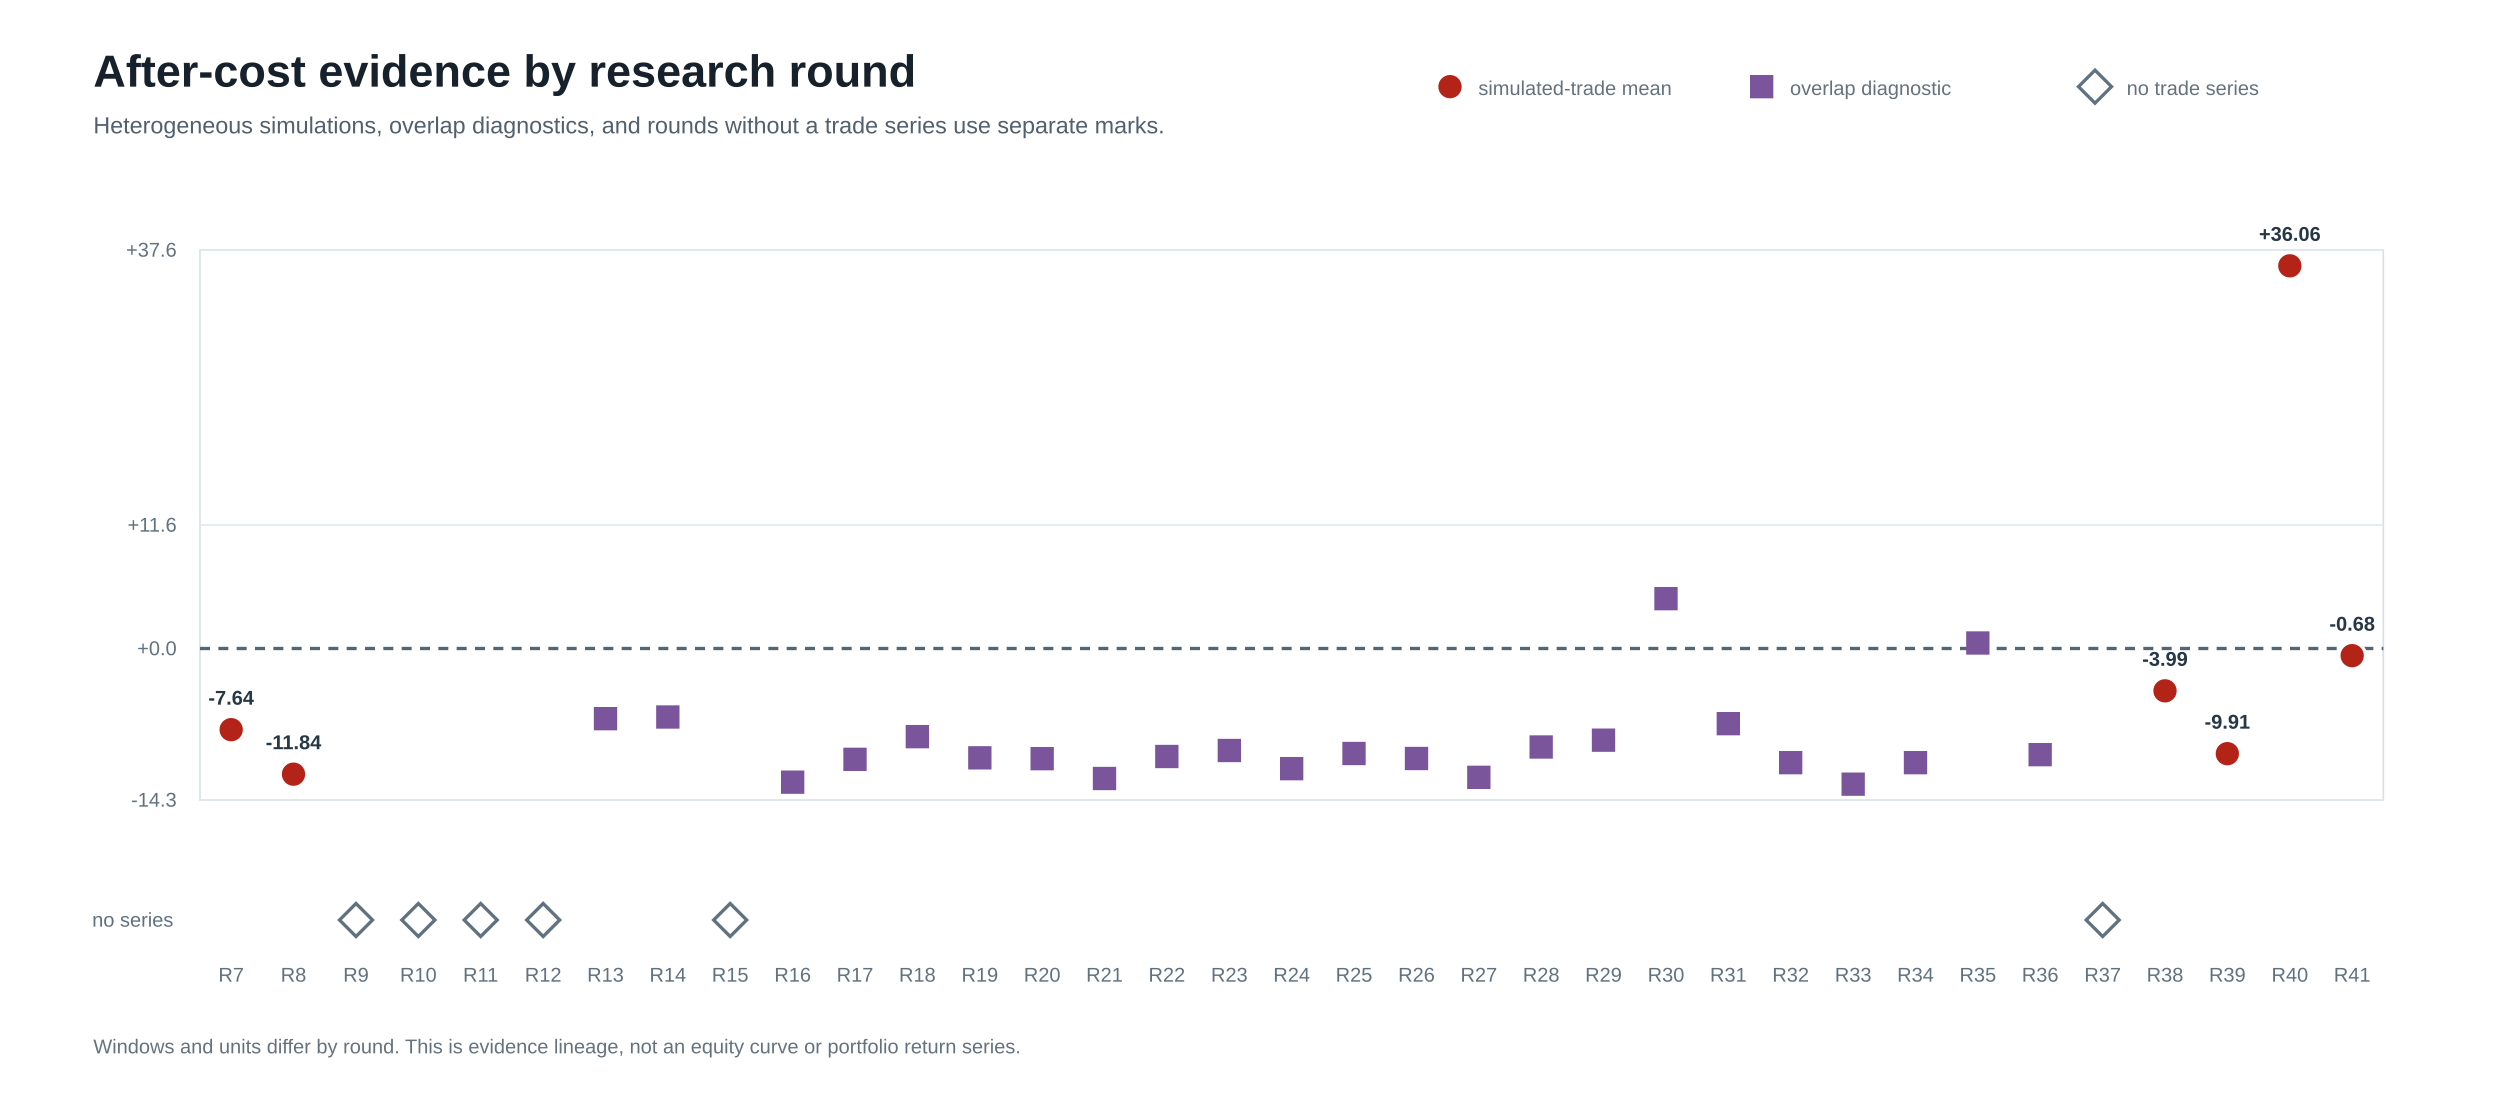
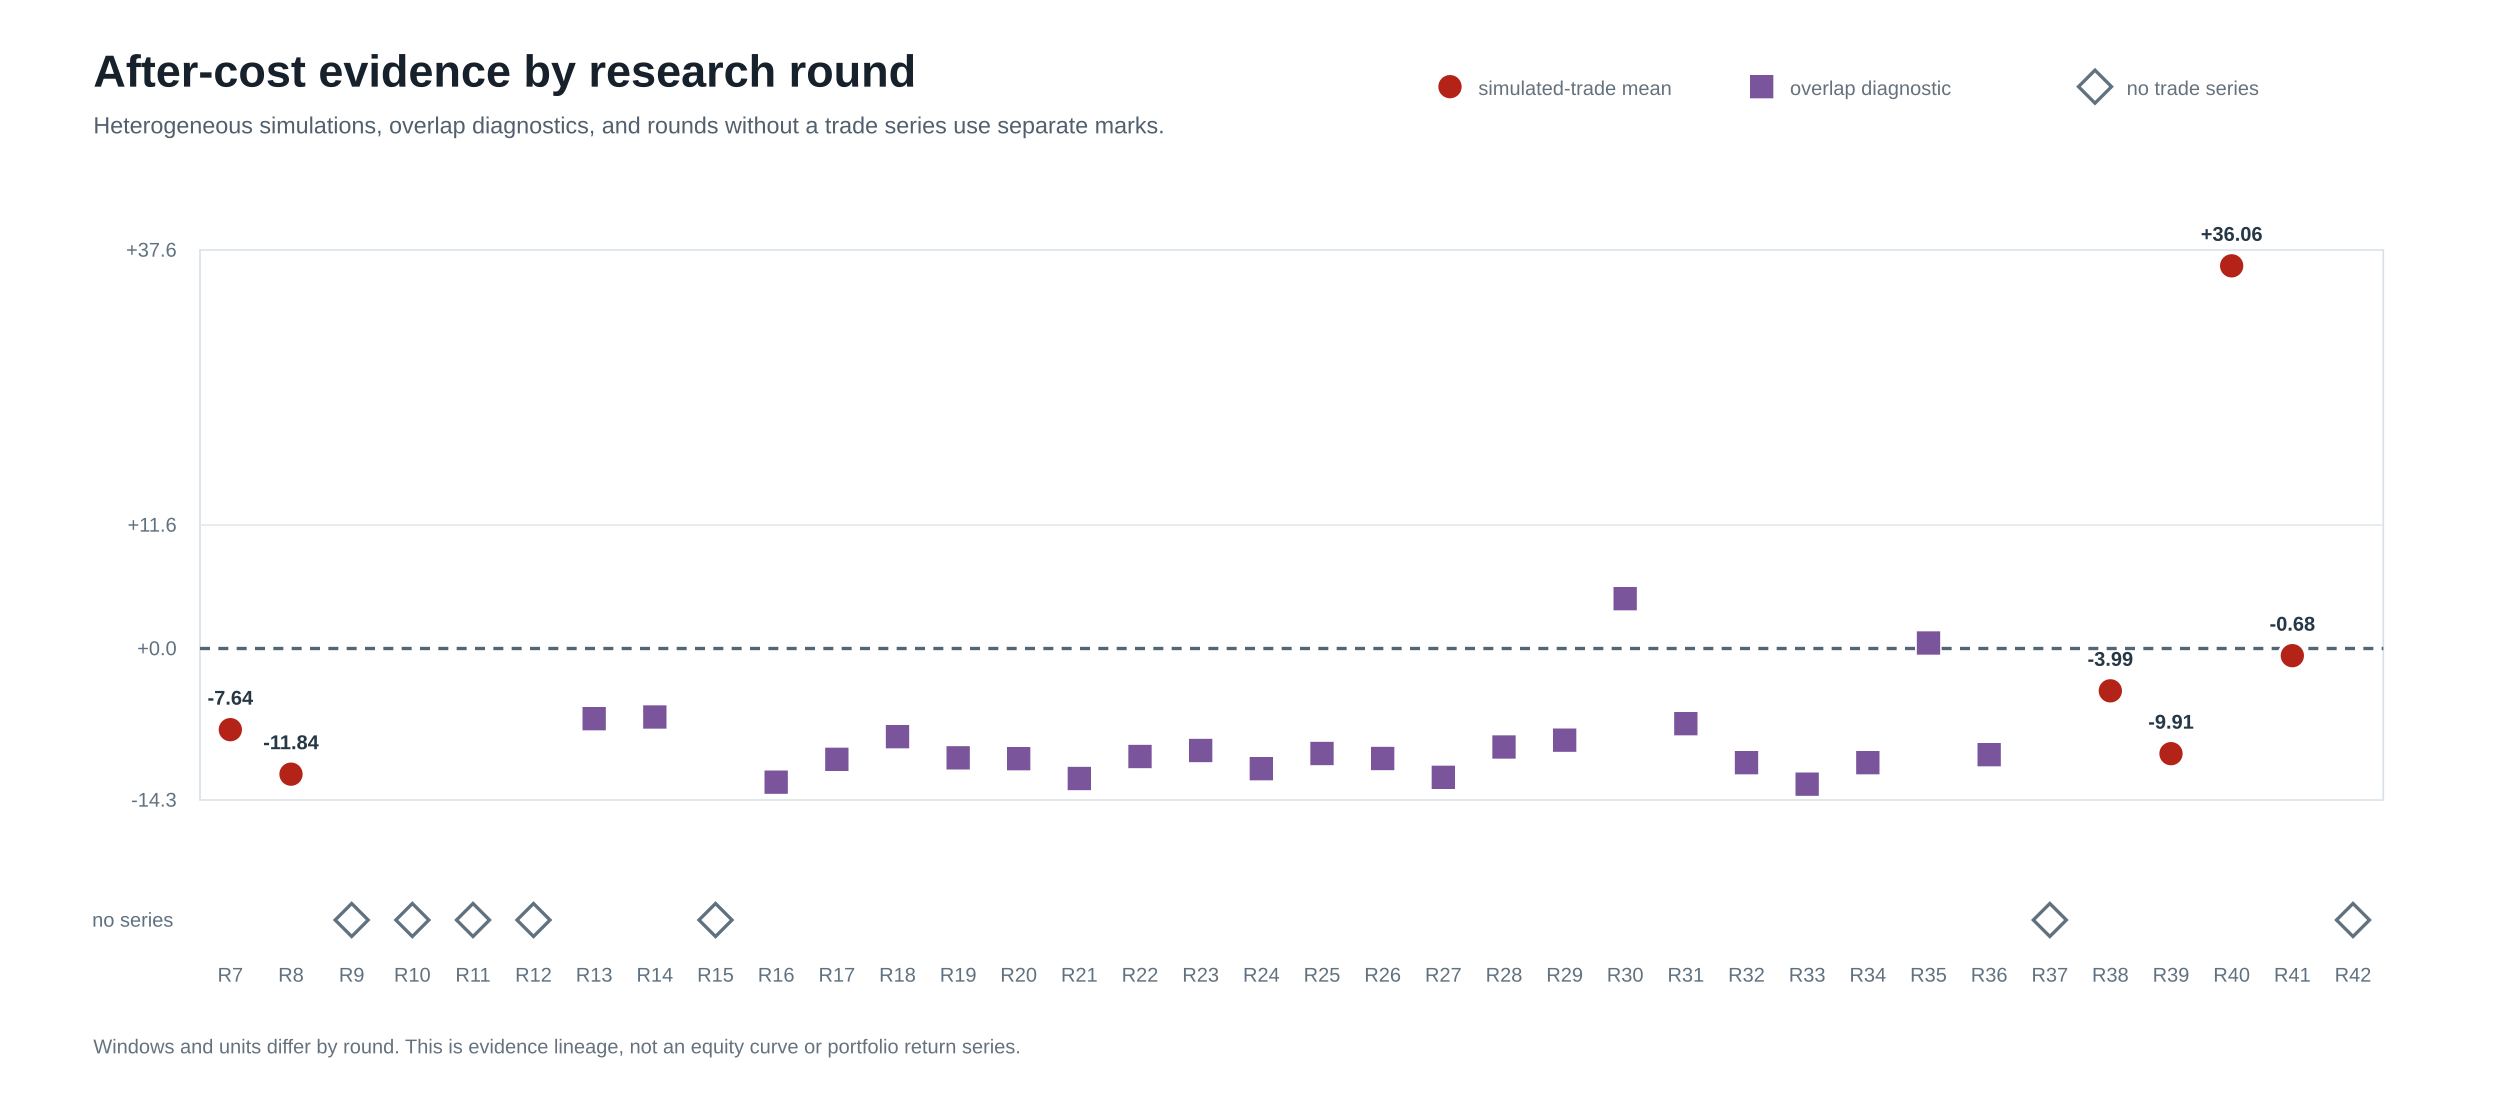
<svg xmlns="http://www.w3.org/2000/svg" width="1500" height="660" viewBox="0 0 1500 660" role="img" aria-labelledby="title desc">
  <rect width="100%" height="100%" fill="#ffffff" />
  <style>text{font-family:"Segoe UI",Arial,sans-serif;letter-spacing:0}.title{font-size:27px;font-weight:700;fill:#17212b}.subtitle{font-size:14px;fill:#52606d}.label{font-size:13px;fill:#263746}.axis{font-size:12px;fill:#60717f}.value{font-size:12px;font-weight:650;fill:#263746}.note{font-size:12px;fill:#65727d}.grid{stroke:#e1e8ed;stroke-width:1}.zero{stroke:#526674;stroke-width:2;stroke-dasharray:6 5}</style>
  <text x="56" y="52" class="title">After-cost evidence by research round</text>
  <text x="56" y="80" class="subtitle">Heterogeneous simulations, overlap diagnostics, and rounds without a trade series use separate marks.</text>
  <circle cx="870" cy="52" r="7" fill="#b42318" />
  <text x="887" y="57" class="note">simulated-trade mean</text>
  <rect x="1050" y="45" width="14" height="14" fill="#7b559c" />
  <text x="1074" y="57" class="note">overlap diagnostic</text>
  <rect x="1250" y="45" width="14" height="14" fill="#ffffff" stroke="#60717f" stroke-width="2" transform="rotate(45 1257 52)" />
  <text x="1276" y="57" class="note">no trade series</text>
  <rect x="120" y="150" width="1310" height="330" fill="#ffffff" stroke="#d8e0e7" />
  <line x1="120" y1="480.0" x2="1430" y2="480.0" class="grid" />
  <text x="106" y="484.0" text-anchor="end" class="axis">-14.3</text>
  <line x1="120" y1="389.1" x2="1430" y2="389.1" class="zero" />
  <text x="106" y="393.1" text-anchor="end" class="axis">+0.0</text>
  <line x1="120" y1="315.0" x2="1430" y2="315.0" class="grid" />
  <text x="106" y="319.0" text-anchor="end" class="axis">+11.6</text>
  <line x1="120" y1="150.0" x2="1430" y2="150.0" class="grid" />
  <text x="106" y="154.0" text-anchor="end" class="axis">+37.6</text>
  <text x="104" y="556" text-anchor="end" class="axis">no series</text>
-   <circle cx="138.7" cy="437.8" r="8" fill="#b42318" stroke="#ffffff" stroke-width="2" />
-   <text x="138.7" y="422.8" text-anchor="middle" class="value">-7.64</text>
-   <text x="138.7" y="589" text-anchor="middle" class="axis">R7</text>
-   <circle cx="176.1" cy="464.5" r="8" fill="#b42318" stroke="#ffffff" stroke-width="2" />
-   <text x="176.1" y="449.5" text-anchor="middle" class="value">-11.84</text>
-   <text x="176.1" y="589" text-anchor="middle" class="axis">R8</text>
-   <rect x="206.6" y="545.0" width="14" height="14" fill="#ffffff" stroke="#60717f" stroke-width="2" transform="rotate(45 213.6 552.0)" />
-   <text x="213.6" y="589" text-anchor="middle" class="axis">R9</text>
-   <rect x="244.0" y="545.0" width="14" height="14" fill="#ffffff" stroke="#60717f" stroke-width="2" transform="rotate(45 251.0 552.0)" />
-   <text x="251.0" y="589" text-anchor="middle" class="axis">R10</text>
-   <rect x="281.4" y="545.0" width="14" height="14" fill="#ffffff" stroke="#60717f" stroke-width="2" transform="rotate(45 288.4 552.0)" />
-   <text x="288.4" y="589" text-anchor="middle" class="axis">R11</text>
-   <rect x="318.9" y="545.0" width="14" height="14" fill="#ffffff" stroke="#60717f" stroke-width="2" transform="rotate(45 325.9 552.0)" />
-   <text x="325.9" y="589" text-anchor="middle" class="axis">R12</text>
-   <rect x="356.3" y="424.2" width="14" height="14" fill="#7b559c" />
-   <text x="363.3" y="589" text-anchor="middle" class="axis">R13</text>
-   <rect x="393.7" y="423.2" width="14" height="14" fill="#7b559c" />
-   <text x="400.7" y="589" text-anchor="middle" class="axis">R14</text>
-   <rect x="431.1" y="545.0" width="14" height="14" fill="#ffffff" stroke="#60717f" stroke-width="2" transform="rotate(45 438.1 552.0)" />
-   <text x="438.1" y="589" text-anchor="middle" class="axis">R15</text>
-   <rect x="468.6" y="462.3" width="14" height="14" fill="#7b559c" />
-   <text x="475.6" y="589" text-anchor="middle" class="axis">R16</text>
-   <rect x="506.0" y="448.6" width="14" height="14" fill="#7b559c" />
-   <text x="513.0" y="589" text-anchor="middle" class="axis">R17</text>
-   <rect x="543.4" y="435.0" width="14" height="14" fill="#7b559c" />
-   <text x="550.4" y="589" text-anchor="middle" class="axis">R18</text>
-   <rect x="580.9" y="447.7" width="14" height="14" fill="#7b559c" />
-   <text x="587.9" y="589" text-anchor="middle" class="axis">R19</text>
-   <rect x="618.3" y="448.2" width="14" height="14" fill="#7b559c" />
-   <text x="625.3" y="589" text-anchor="middle" class="axis">R20</text>
-   <rect x="655.7" y="460.1" width="14" height="14" fill="#7b559c" />
-   <text x="662.7" y="589" text-anchor="middle" class="axis">R21</text>
-   <rect x="693.1" y="446.9" width="14" height="14" fill="#7b559c" />
-   <text x="700.1" y="589" text-anchor="middle" class="axis">R22</text>
-   <rect x="730.6" y="443.3" width="14" height="14" fill="#7b559c" />
-   <text x="737.6" y="589" text-anchor="middle" class="axis">R23</text>
-   <rect x="768.0" y="454.2" width="14" height="14" fill="#7b559c" />
-   <text x="775.0" y="589" text-anchor="middle" class="axis">R24</text>
-   <rect x="805.4" y="445.1" width="14" height="14" fill="#7b559c" />
-   <text x="812.4" y="589" text-anchor="middle" class="axis">R25</text>
-   <rect x="842.9" y="448.1" width="14" height="14" fill="#7b559c" />
-   <text x="849.9" y="589" text-anchor="middle" class="axis">R26</text>
-   <rect x="880.3" y="459.4" width="14" height="14" fill="#7b559c" />
-   <text x="887.3" y="589" text-anchor="middle" class="axis">R27</text>
-   <rect x="917.7" y="441.2" width="14" height="14" fill="#7b559c" />
-   <text x="924.7" y="589" text-anchor="middle" class="axis">R28</text>
-   <rect x="955.1" y="437.1" width="14" height="14" fill="#7b559c" />
-   <text x="962.1" y="589" text-anchor="middle" class="axis">R29</text>
-   <rect x="992.6" y="352.2" width="14" height="14" fill="#7b559c" />
-   <text x="999.6" y="589" text-anchor="middle" class="axis">R30</text>
-   <rect x="1030.0" y="427.2" width="14" height="14" fill="#7b559c" />
-   <text x="1037.0" y="589" text-anchor="middle" class="axis">R31</text>
-   <rect x="1067.4" y="450.6" width="14" height="14" fill="#7b559c" />
-   <text x="1074.4" y="589" text-anchor="middle" class="axis">R32</text>
-   <rect x="1104.9" y="463.5" width="14" height="14" fill="#7b559c" />
-   <text x="1111.9" y="589" text-anchor="middle" class="axis">R33</text>
-   <rect x="1142.3" y="450.6" width="14" height="14" fill="#7b559c" />
-   <text x="1149.3" y="589" text-anchor="middle" class="axis">R34</text>
-   <rect x="1179.7" y="378.8" width="14" height="14" fill="#7b559c" />
-   <text x="1186.7" y="589" text-anchor="middle" class="axis">R35</text>
-   <rect x="1217.1" y="445.8" width="14" height="14" fill="#7b559c" />
-   <text x="1224.1" y="589" text-anchor="middle" class="axis">R36</text>
-   <rect x="1254.6" y="545.0" width="14" height="14" fill="#ffffff" stroke="#60717f" stroke-width="2" transform="rotate(45 1261.6 552.0)" />
-   <text x="1261.6" y="589" text-anchor="middle" class="axis">R37</text>
-   <circle cx="1299.0" cy="414.5" r="8" fill="#b42318" stroke="#ffffff" stroke-width="2" />
-   <text x="1299.0" y="399.5" text-anchor="middle" class="value">-3.99</text>
-   <text x="1299.0" y="589" text-anchor="middle" class="axis">R38</text>
-   <circle cx="1336.4" cy="452.2" r="8" fill="#b42318" stroke="#ffffff" stroke-width="2" />
-   <text x="1336.4" y="437.2" text-anchor="middle" class="value">-9.91</text>
-   <text x="1336.4" y="589" text-anchor="middle" class="axis">R39</text>
-   <circle cx="1373.9" cy="159.5" r="8" fill="#b42318" stroke="#ffffff" stroke-width="2" />
-   <text x="1373.9" y="144.5" text-anchor="middle" class="value">+36.06</text>
-   <text x="1373.9" y="589" text-anchor="middle" class="axis">R40</text>
-   <circle cx="1411.3" cy="393.4" r="8" fill="#b42318" stroke="#ffffff" stroke-width="2" />
-   <text x="1411.3" y="378.4" text-anchor="middle" class="value">-0.68</text>
-   <text x="1411.3" y="589" text-anchor="middle" class="axis">R41</text>
+   <circle cx="138.2" cy="437.8" r="8" fill="#b42318" stroke="#ffffff" stroke-width="2" />
+   <text x="138.2" y="422.8" text-anchor="middle" class="value">-7.64</text>
+   <text x="138.2" y="589" text-anchor="middle" class="axis">R7</text>
+   <circle cx="174.6" cy="464.5" r="8" fill="#b42318" stroke="#ffffff" stroke-width="2" />
+   <text x="174.6" y="449.5" text-anchor="middle" class="value">-11.84</text>
+   <text x="174.6" y="589" text-anchor="middle" class="axis">R8</text>
+   <rect x="204.0" y="545.0" width="14" height="14" fill="#ffffff" stroke="#60717f" stroke-width="2" transform="rotate(45 211.0 552.0)" />
+   <text x="211.0" y="589" text-anchor="middle" class="axis">R9</text>
+   <rect x="240.4" y="545.0" width="14" height="14" fill="#ffffff" stroke="#60717f" stroke-width="2" transform="rotate(45 247.4 552.0)" />
+   <text x="247.4" y="589" text-anchor="middle" class="axis">R10</text>
+   <rect x="276.8" y="545.0" width="14" height="14" fill="#ffffff" stroke="#60717f" stroke-width="2" transform="rotate(45 283.8 552.0)" />
+   <text x="283.8" y="589" text-anchor="middle" class="axis">R11</text>
+   <rect x="313.1" y="545.0" width="14" height="14" fill="#ffffff" stroke="#60717f" stroke-width="2" transform="rotate(45 320.1 552.0)" />
+   <text x="320.1" y="589" text-anchor="middle" class="axis">R12</text>
+   <rect x="349.5" y="424.2" width="14" height="14" fill="#7b559c" />
+   <text x="356.5" y="589" text-anchor="middle" class="axis">R13</text>
+   <rect x="385.9" y="423.2" width="14" height="14" fill="#7b559c" />
+   <text x="392.9" y="589" text-anchor="middle" class="axis">R14</text>
+   <rect x="422.3" y="545.0" width="14" height="14" fill="#ffffff" stroke="#60717f" stroke-width="2" transform="rotate(45 429.3 552.0)" />
+   <text x="429.3" y="589" text-anchor="middle" class="axis">R15</text>
+   <rect x="458.7" y="462.3" width="14" height="14" fill="#7b559c" />
+   <text x="465.7" y="589" text-anchor="middle" class="axis">R16</text>
+   <rect x="495.1" y="448.6" width="14" height="14" fill="#7b559c" />
+   <text x="502.1" y="589" text-anchor="middle" class="axis">R17</text>
+   <rect x="531.5" y="435.0" width="14" height="14" fill="#7b559c" />
+   <text x="538.5" y="589" text-anchor="middle" class="axis">R18</text>
+   <rect x="567.9" y="447.7" width="14" height="14" fill="#7b559c" />
+   <text x="574.9" y="589" text-anchor="middle" class="axis">R19</text>
+   <rect x="604.2" y="448.2" width="14" height="14" fill="#7b559c" />
+   <text x="611.2" y="589" text-anchor="middle" class="axis">R20</text>
+   <rect x="640.6" y="460.1" width="14" height="14" fill="#7b559c" />
+   <text x="647.6" y="589" text-anchor="middle" class="axis">R21</text>
+   <rect x="677.0" y="446.9" width="14" height="14" fill="#7b559c" />
+   <text x="684.0" y="589" text-anchor="middle" class="axis">R22</text>
+   <rect x="713.4" y="443.3" width="14" height="14" fill="#7b559c" />
+   <text x="720.4" y="589" text-anchor="middle" class="axis">R23</text>
+   <rect x="749.8" y="454.2" width="14" height="14" fill="#7b559c" />
+   <text x="756.8" y="589" text-anchor="middle" class="axis">R24</text>
+   <rect x="786.2" y="445.1" width="14" height="14" fill="#7b559c" />
+   <text x="793.2" y="589" text-anchor="middle" class="axis">R25</text>
+   <rect x="822.6" y="448.1" width="14" height="14" fill="#7b559c" />
+   <text x="829.6" y="589" text-anchor="middle" class="axis">R26</text>
+   <rect x="859.0" y="459.4" width="14" height="14" fill="#7b559c" />
+   <text x="866.0" y="589" text-anchor="middle" class="axis">R27</text>
+   <rect x="895.4" y="441.2" width="14" height="14" fill="#7b559c" />
+   <text x="902.4" y="589" text-anchor="middle" class="axis">R28</text>
+   <rect x="931.8" y="437.1" width="14" height="14" fill="#7b559c" />
+   <text x="938.8" y="589" text-anchor="middle" class="axis">R29</text>
+   <rect x="968.1" y="352.2" width="14" height="14" fill="#7b559c" />
+   <text x="975.1" y="589" text-anchor="middle" class="axis">R30</text>
+   <rect x="1004.5" y="427.2" width="14" height="14" fill="#7b559c" />
+   <text x="1011.5" y="589" text-anchor="middle" class="axis">R31</text>
+   <rect x="1040.9" y="450.6" width="14" height="14" fill="#7b559c" />
+   <text x="1047.9" y="589" text-anchor="middle" class="axis">R32</text>
+   <rect x="1077.3" y="463.5" width="14" height="14" fill="#7b559c" />
+   <text x="1084.3" y="589" text-anchor="middle" class="axis">R33</text>
+   <rect x="1113.7" y="450.6" width="14" height="14" fill="#7b559c" />
+   <text x="1120.7" y="589" text-anchor="middle" class="axis">R34</text>
+   <rect x="1150.1" y="378.8" width="14" height="14" fill="#7b559c" />
+   <text x="1157.1" y="589" text-anchor="middle" class="axis">R35</text>
+   <rect x="1186.5" y="445.8" width="14" height="14" fill="#7b559c" />
+   <text x="1193.5" y="589" text-anchor="middle" class="axis">R36</text>
+   <rect x="1222.9" y="545.0" width="14" height="14" fill="#ffffff" stroke="#60717f" stroke-width="2" transform="rotate(45 1229.9 552.0)" />
+   <text x="1229.9" y="589" text-anchor="middle" class="axis">R37</text>
+   <circle cx="1266.2" cy="414.5" r="8" fill="#b42318" stroke="#ffffff" stroke-width="2" />
+   <text x="1266.2" y="399.5" text-anchor="middle" class="value">-3.99</text>
+   <text x="1266.2" y="589" text-anchor="middle" class="axis">R38</text>
+   <circle cx="1302.6" cy="452.2" r="8" fill="#b42318" stroke="#ffffff" stroke-width="2" />
+   <text x="1302.6" y="437.2" text-anchor="middle" class="value">-9.91</text>
+   <text x="1302.6" y="589" text-anchor="middle" class="axis">R39</text>
+   <circle cx="1339.0" cy="159.5" r="8" fill="#b42318" stroke="#ffffff" stroke-width="2" />
+   <text x="1339.0" y="144.5" text-anchor="middle" class="value">+36.06</text>
+   <text x="1339.0" y="589" text-anchor="middle" class="axis">R40</text>
+   <circle cx="1375.4" cy="393.4" r="8" fill="#b42318" stroke="#ffffff" stroke-width="2" />
+   <text x="1375.4" y="378.4" text-anchor="middle" class="value">-0.68</text>
+   <text x="1375.4" y="589" text-anchor="middle" class="axis">R41</text>
+   <rect x="1404.8" y="545.0" width="14" height="14" fill="#ffffff" stroke="#60717f" stroke-width="2" transform="rotate(45 1411.8 552.0)" />
+   <text x="1411.8" y="589" text-anchor="middle" class="axis">R42</text>
  <text x="56" y="632" class="note">Windows and units differ by round. This is evidence lineage, not an equity curve or portfolio return series.</text>
</svg>
